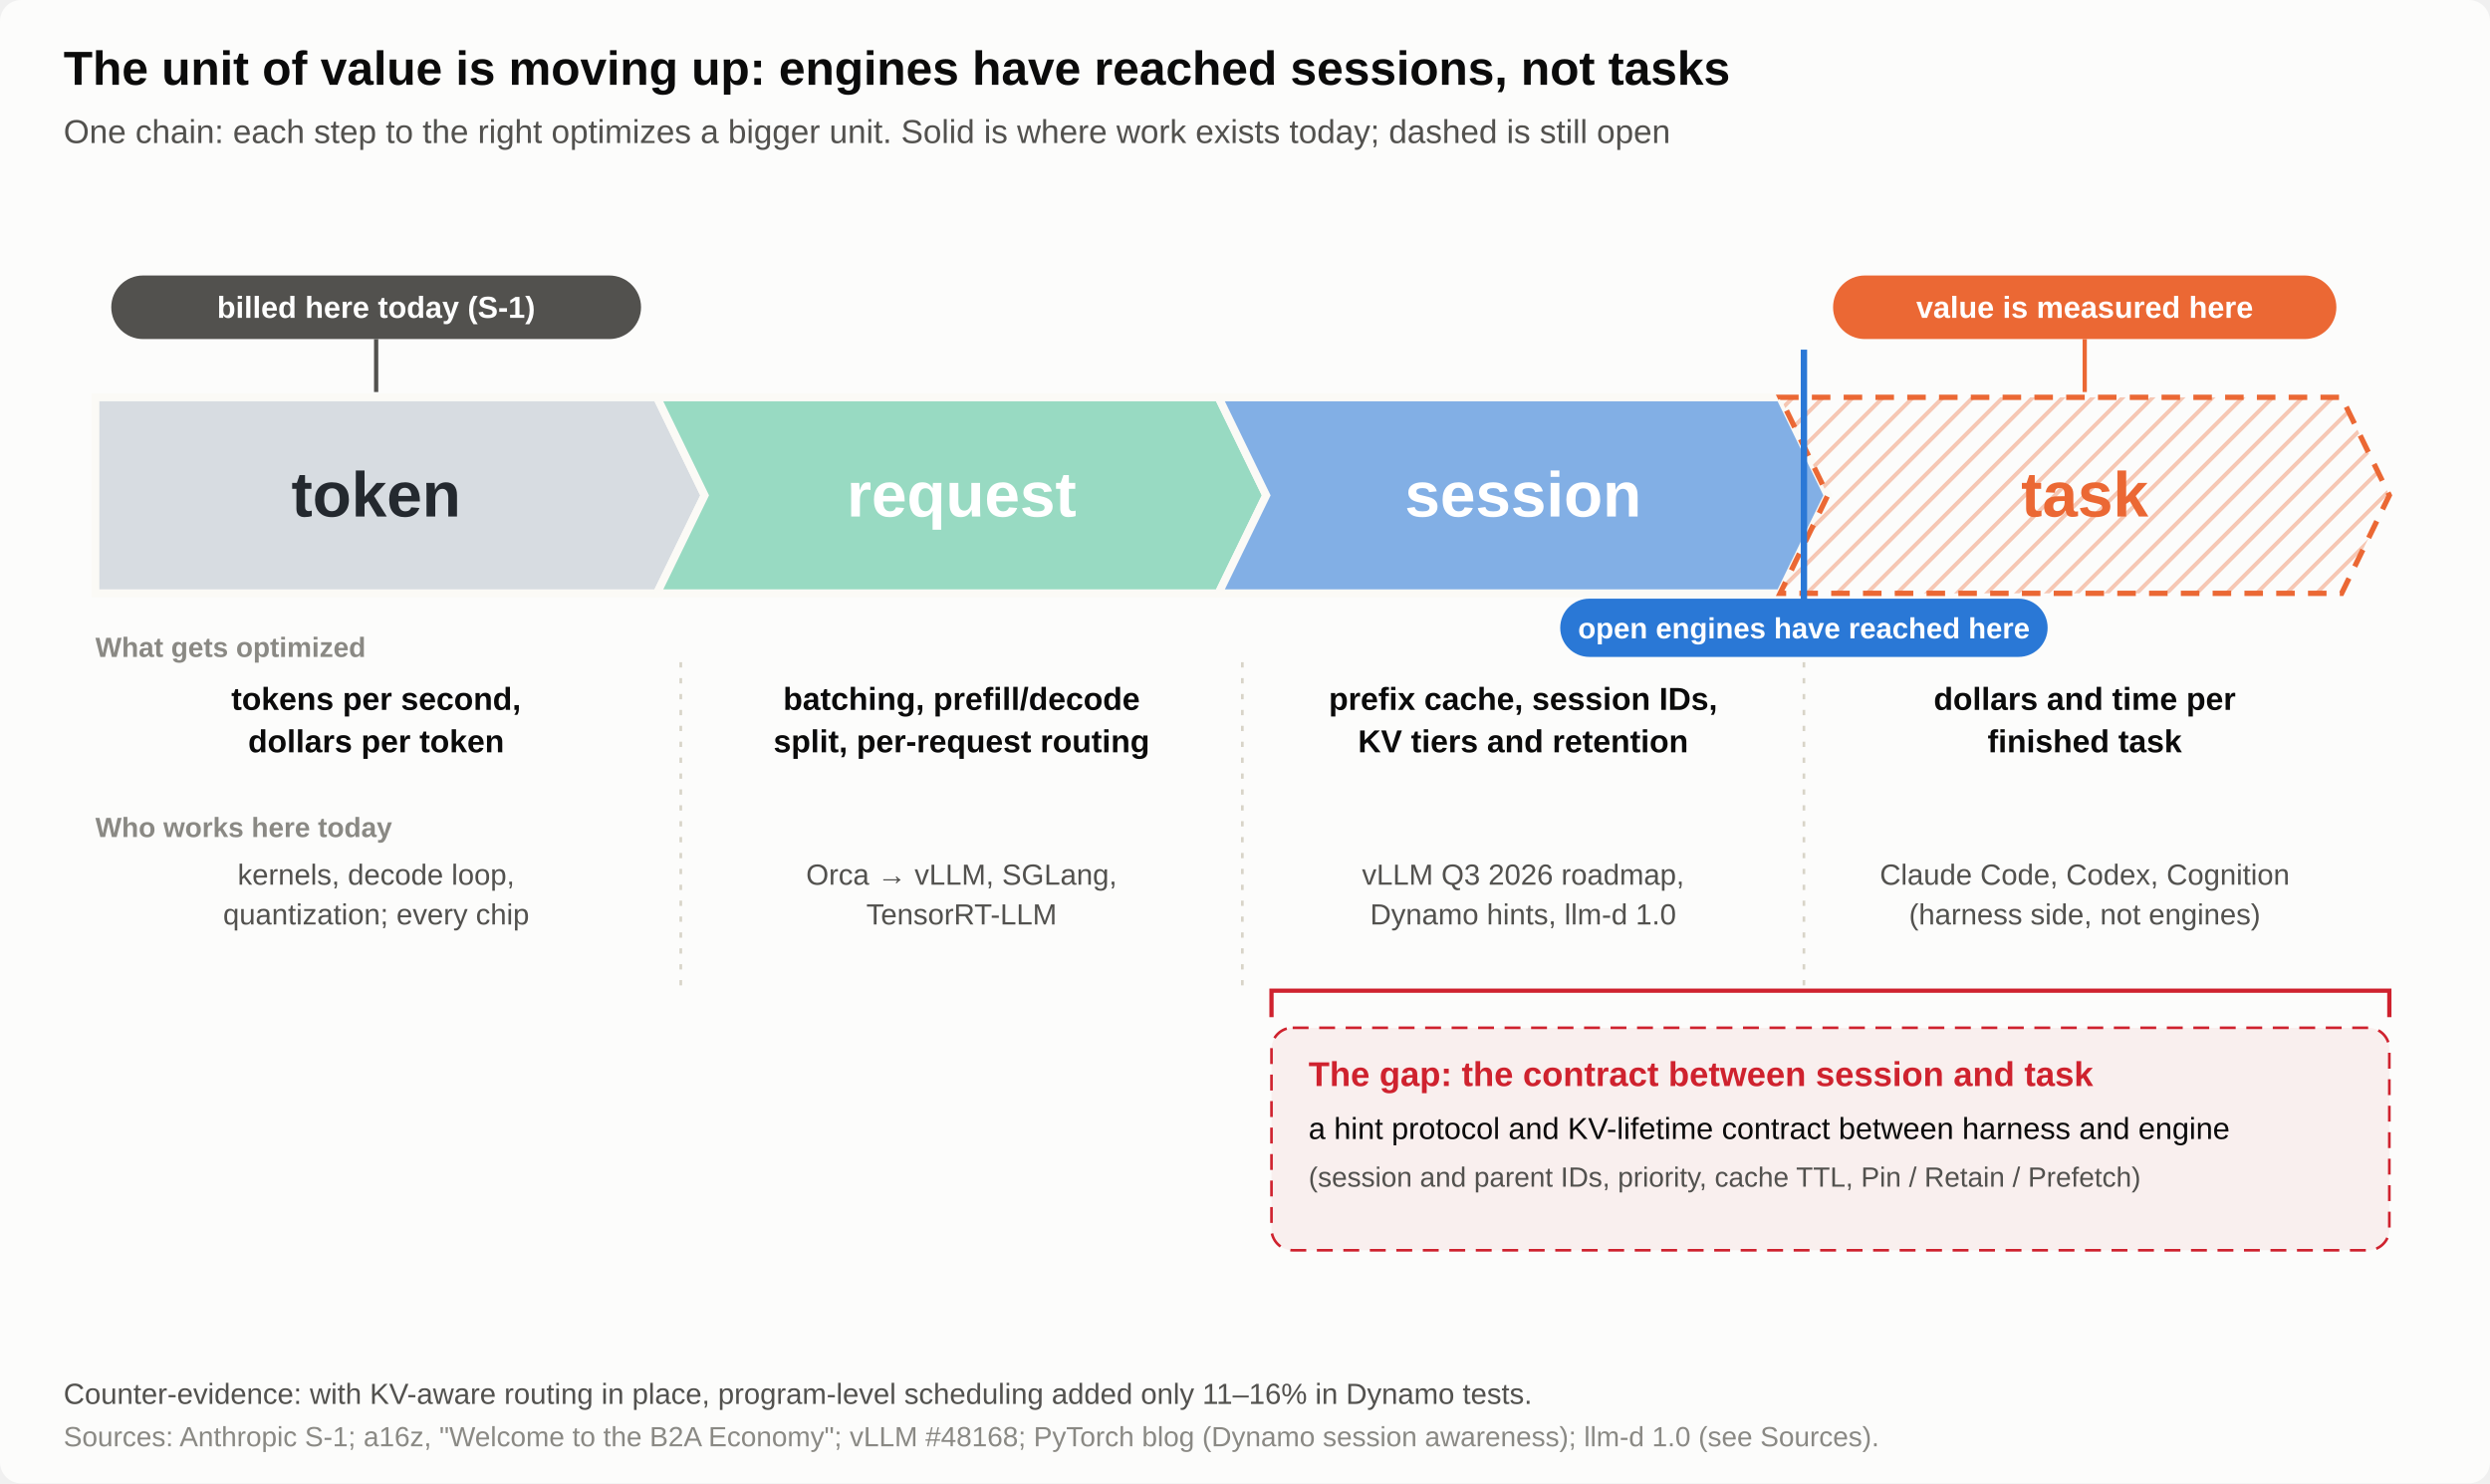
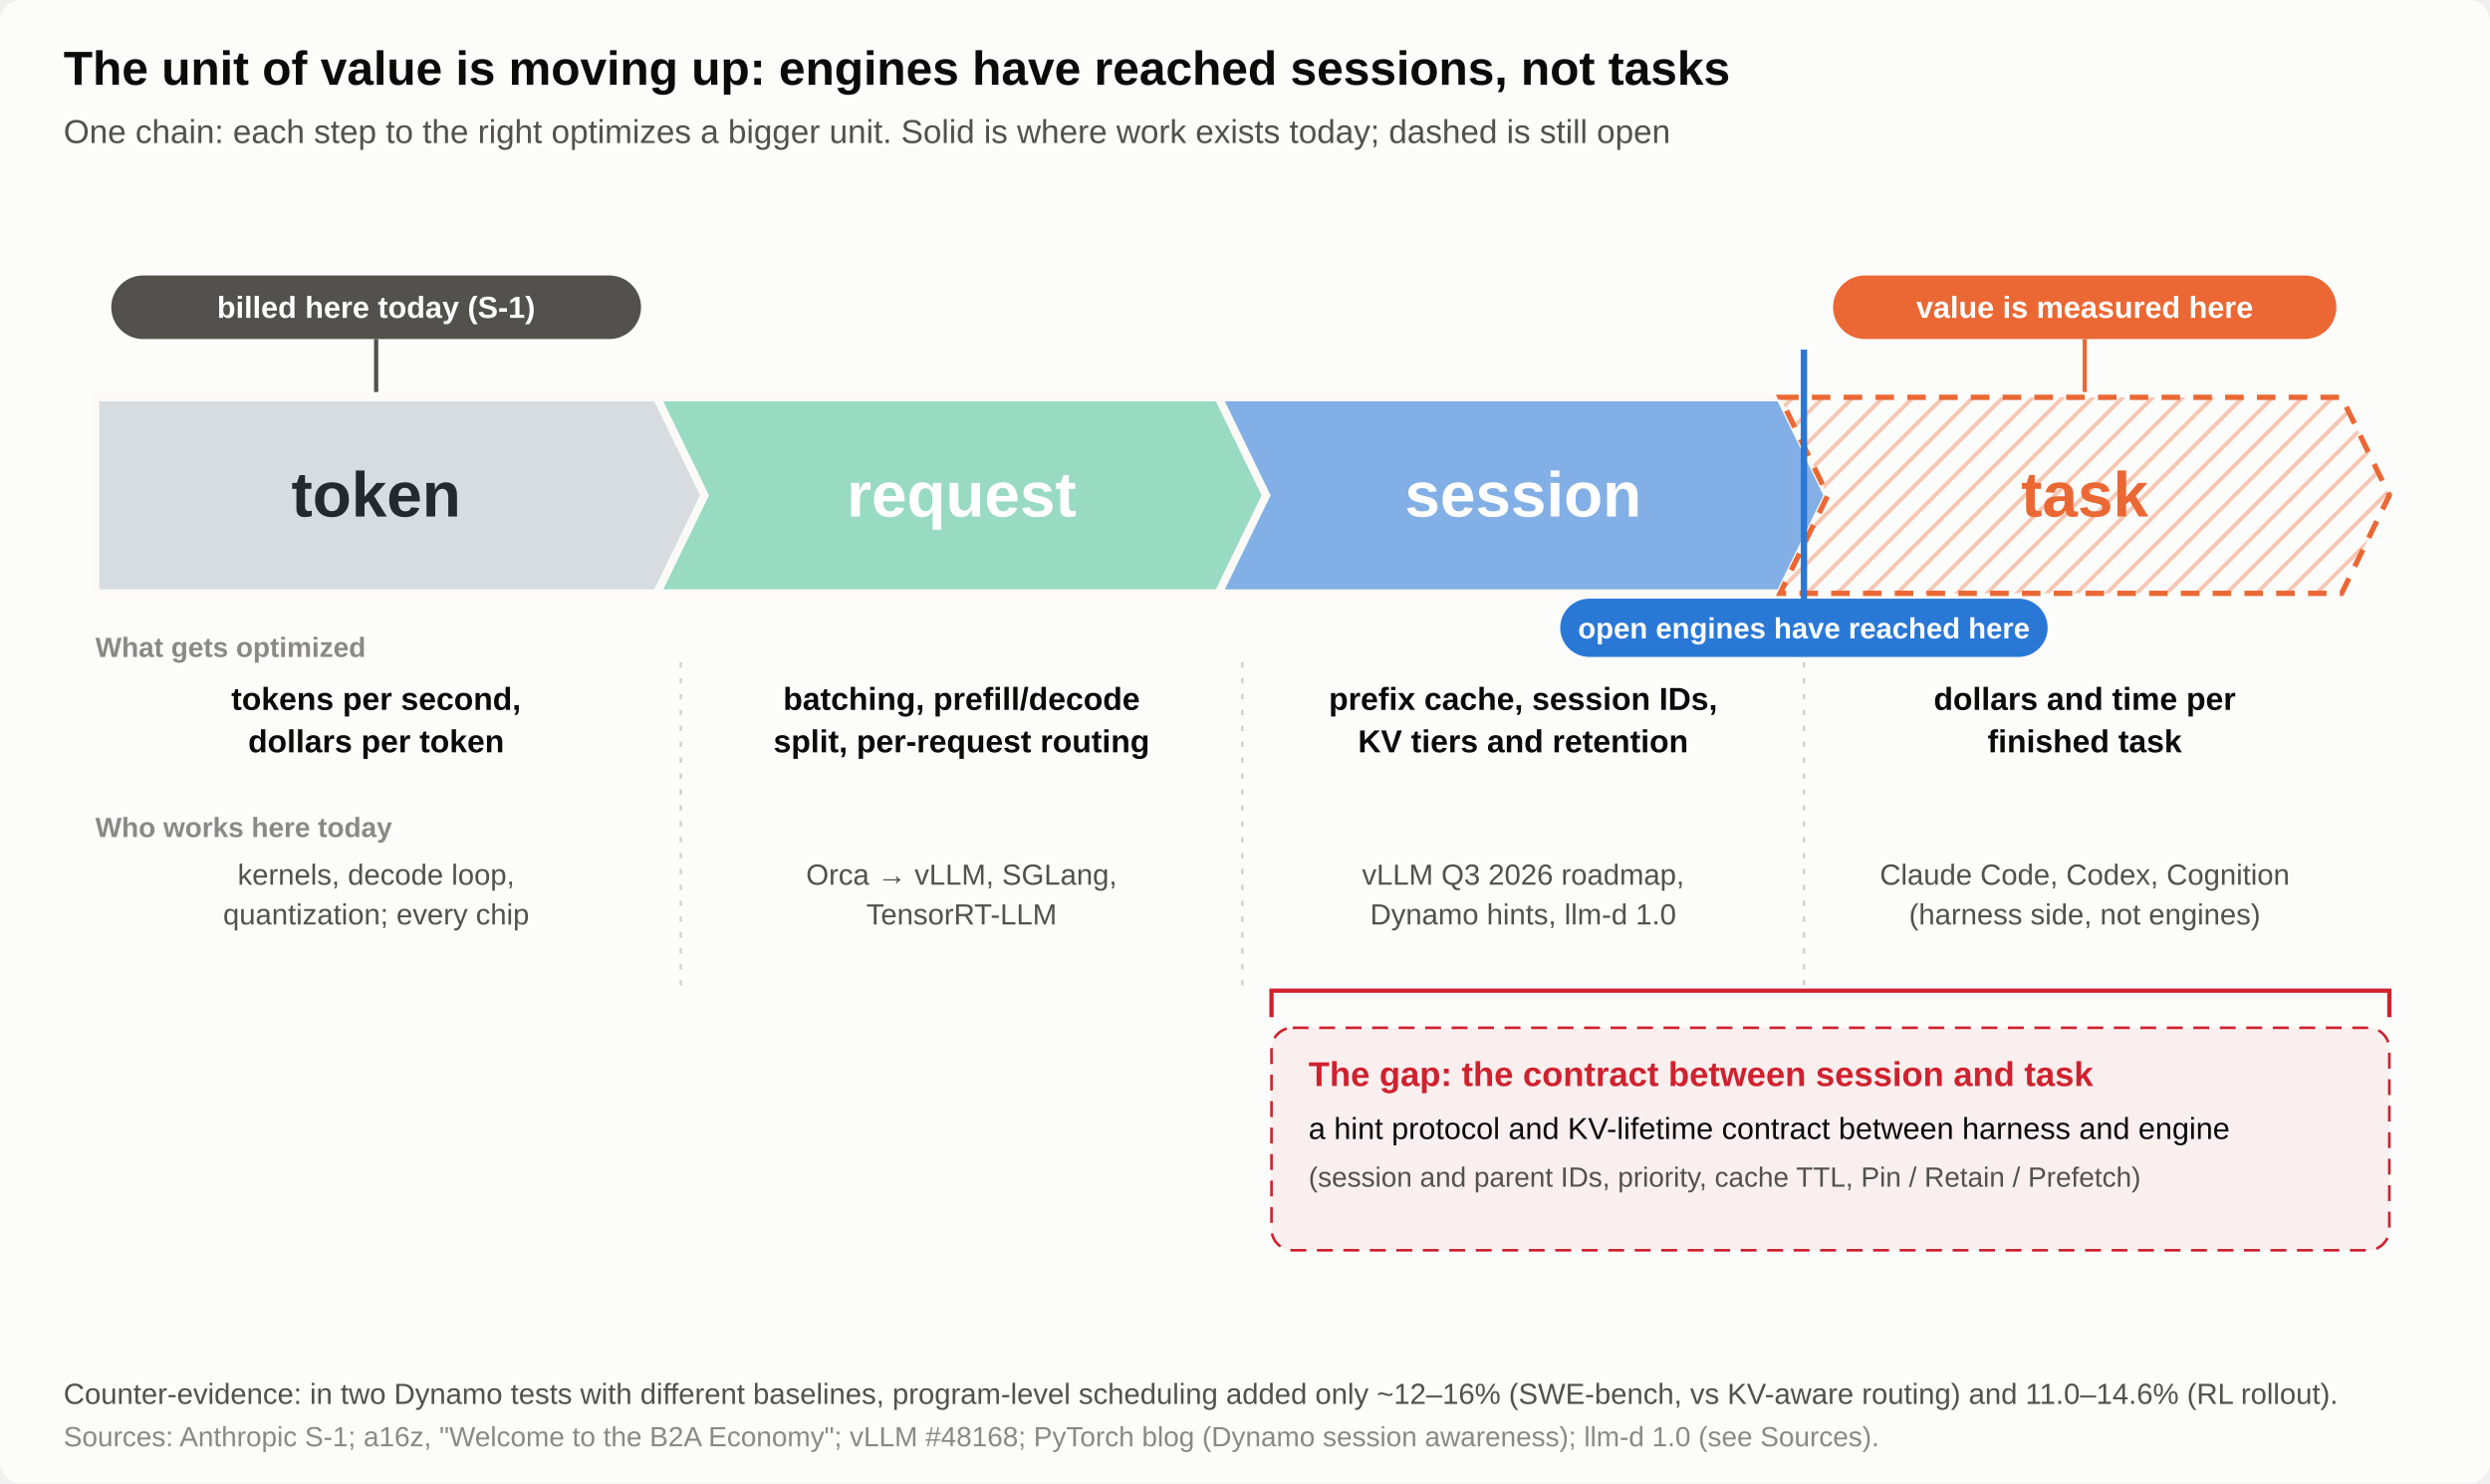
<svg xmlns="http://www.w3.org/2000/svg" viewBox="0 0 940 560" class="s" role="img" aria-label="The unit of value is moving up: engines have reached sessions, not tasks">
  <style>
.s{font-family:-apple-system,"Segoe UI","PingFang SC","Noto Sans SC","Helvetica Neue",Arial,sans-serif}
.bg{fill:#fcfcfb}.t1{fill:#0b0b0b}.t2{fill:#52514e}.t3{fill:#8a8984}.w{fill:#ffffff}
.ln{stroke:#9b9a95;stroke-width:1.3;fill:none}.lnd{stroke:#9b9a95;stroke-width:1.2;fill:none;stroke-dasharray:4 3}
.box{fill:#fcfcfb;stroke:#9b9a95;stroke-width:1.2}.soft{fill:#f3f2ef}.lane{fill:#f3f2ef}
.m1{fill:#2a78d6}.m2{fill:#eb6834}.m3{fill:#1baf7a}.m4{fill:#8a63d2}.m5{fill:#7f8fa6}.m6{fill:#b5b0a2}
.b1{fill:#2a78d6;fill-opacity:.12;stroke:#2a78d6;stroke-width:1.3}.b2{fill:#eb6834;fill-opacity:.12;stroke:#eb6834;stroke-width:1.3}
.b3{fill:#1baf7a;fill-opacity:.12;stroke:#1baf7a;stroke-width:1.3}.b5{fill:#7f8fa6;fill-opacity:.12;stroke:#7f8fa6;stroke-width:1.3}
.ah{fill:#9b9a95}.yr{stroke:#e3e1da;stroke-width:1}.hl{fill:#eb6834;fill-opacity:.07}
@media (prefers-color-scheme:dark){.bg,.box{fill:#1a1a19}.t1{fill:#f0efec}.t2{fill:#c3c2b7}.t3{fill:#8f8e88}.soft,.lane{fill:#242422}
.ln,.lnd,.box{stroke:#6d6c66}.ah{fill:#6d6c66}.yr{stroke:#2e2e2b}.m1{fill:#3987e5}.m2{fill:#d95926}.hl{fill:#d95926;fill-opacity:.10}}
</style>
  <defs>
    <marker id="ar" viewBox="0 0 10 10" refX="9" refY="5" markerWidth="7" markerHeight="7" orient="auto">
      <path class="ah" d="M0,0 L10,5 L0,10 z" />
    </marker>
  </defs>
  <rect class="bg" width="940" height="560" rx="8" />
  <text class="t1" x="24" y="32" font-size="18" font-weight="600">The unit of value is moving up: engines have reached sessions, not tasks</text>
  <text class="t2" x="24" y="54" font-size="12.5">One chain: each step to the right optimizes a bigger unit. Solid is where work exists today; dashed is still open</text>
  <defs>
    <pattern id="hatch" width="8" height="8" patternUnits="userSpaceOnUse" patternTransform="rotate(45)">
      <line x1="0" y1="0" x2="0" y2="8" stroke="#eb6834" stroke-opacity=".35" stroke-width="3" />
    </pattern>
  </defs>
  <polygon points="36.0,150.0 248.0,150.0 266.0,187.0 248.0,224.0 36.0,224.0" fill="#7f8fa6" fill-opacity="0.30" stroke="#fbfaf6" stroke-width="3" />
  <text x="142.0" y="195.0" font-size="24" font-weight="800" fill="#24292f" text-anchor="middle">token</text>
  <text class="t1" x="142.0" y="268.0" font-size="12" text-anchor="middle" font-weight="600">tokens per second,</text>
  <text class="t1" x="142.0" y="284.0" font-size="12" text-anchor="middle" font-weight="600">dollars per token</text>
  <text class="t2" x="142.0" y="334.0" font-size="11" text-anchor="middle">kernels, decode loop,</text>
  <text class="t2" x="142.0" y="349.0" font-size="11" text-anchor="middle">quantization; every chip</text>
  <line x1="257.0" y1="250" x2="257.0" y2="374" stroke="#d8d4c8" stroke-dasharray="2 4" />
  <polygon points="248.0,150.0 460.0,150.0 478.0,187.0 460.0,224.0 248.0,224.0 266.0,187.0" fill="#1baf7a" fill-opacity="0.44" stroke="#fbfaf6" stroke-width="3" />
  <text x="363.0" y="195.0" font-size="24" font-weight="800" fill="#ffffff" text-anchor="middle">request</text>
  <text class="t1" x="363.0" y="268.0" font-size="12" text-anchor="middle" font-weight="600">batching, prefill/decode</text>
  <text class="t1" x="363.0" y="284.0" font-size="12" text-anchor="middle" font-weight="600">split, per-request routing</text>
  <text class="t2" x="363.0" y="334.0" font-size="11" text-anchor="middle">Orca → vLLM, SGLang,</text>
  <text class="t2" x="363.0" y="349.0" font-size="11" text-anchor="middle">TensorRT-LLM</text>
  <line x1="469.0" y1="250" x2="469.0" y2="374" stroke="#d8d4c8" stroke-dasharray="2 4" />
  <polygon points="460.0,150.0 672.0,150.0 690.0,187.0 672.0,224.0 460.0,224.0 478.0,187.0" fill="#2a78d6" fill-opacity="0.58" stroke="#fbfaf6" stroke-width="3" />
  <text x="575.0" y="195.0" font-size="24" font-weight="800" fill="#ffffff" text-anchor="middle">session</text>
  <text class="t1" x="575.0" y="268.0" font-size="12" text-anchor="middle" font-weight="600">prefix cache, session IDs,</text>
  <text class="t1" x="575.0" y="284.0" font-size="12" text-anchor="middle" font-weight="600">KV tiers and retention</text>
  <text class="t2" x="575.0" y="334.0" font-size="11" text-anchor="middle">vLLM Q3 2026 roadmap,</text>
  <text class="t2" x="575.0" y="349.0" font-size="11" text-anchor="middle">Dynamo hints, llm-d 1.0</text>
  <line x1="681.0" y1="250" x2="681.0" y2="374" stroke="#d8d4c8" stroke-dasharray="2 4" />
  <polygon points="672.0,150.0 884.0,150.0 902.0,187.0 884.0,224.0 672.0,224.0 690.0,187.0" fill="url(#hatch)" stroke="#eb6834" stroke-width="2" stroke-dasharray="7 5" />
  <text x="787.0" y="195.0" font-size="24" font-weight="800" fill="#eb6834" text-anchor="middle">task</text>
  <text class="t1" x="787.0" y="268.0" font-size="12" text-anchor="middle" font-weight="600">dollars and time per</text>
  <text class="t1" x="787.0" y="284.0" font-size="12" text-anchor="middle" font-weight="600">finished task</text>
  <text class="t2" x="787.0" y="334.0" font-size="11" text-anchor="middle">Claude Code, Codex, Cognition</text>
  <text class="t2" x="787.0" y="349.0" font-size="11" text-anchor="middle">(harness side, not engines)</text>
  <text class="t3" x="36.0" y="248.0" font-size="10.5" text-anchor="start" font-weight="700">What gets optimized</text>
  <text class="t3" x="36.0" y="316.0" font-size="10.5" text-anchor="start" font-weight="700">Who works here today</text>
  <rect x="42.0" y="104" width="200" height="24" rx="12" fill="#52514e" />
  <text x="142.0" y="120" font-size="11.5" font-weight="700" fill="#fff" text-anchor="middle">billed here today (S-1)</text>
  <line x1="142.0" y1="128" x2="142.0" y2="148" stroke="#52514e" stroke-width="1.6" />
  <rect x="692.0" y="104" width="190" height="24" rx="12" fill="#eb6834" />
  <text x="787.0" y="120" font-size="11.5" font-weight="700" fill="#fff" text-anchor="middle">value is measured here</text>
  <line x1="787.0" y1="128" x2="787.0" y2="148" stroke="#eb6834" stroke-width="1.6" />
  <line x1="681.0" y1="132" x2="681.0" y2="242" stroke="#2a78d6" stroke-width="2.4" />
  <rect x="589.0" y="226" width="184" height="22" rx="11" fill="#2a78d6" />
  <text x="681.0" y="241" font-size="11" font-weight="700" fill="#fff" text-anchor="middle">open engines have reached here</text>
  <path d="M480,384 L480,374 L902,374 L902,384" fill="none" stroke="#cf222e" stroke-width="1.6" />
  <rect x="480" y="388" width="422" height="84" rx="8" fill="#cf222e" fill-opacity=".06" stroke="#cf222e" stroke-dasharray="6 4" />
  <text x="494" y="410" font-size="13" font-weight="700" fill="#cf222e">The gap: the contract between session and task</text>
  <text class="t1" x="494.0" y="430.0" font-size="11.5" text-anchor="start">a hint protocol and KV-lifetime contract between harness and engine</text>
  <text class="t2" x="494.0" y="448.0" font-size="10.5" text-anchor="start">(session and parent IDs, priority, cache TTL, Pin / Retain / Prefetch)</text>
-   <text class="t2" x="24.0" y="530.0" font-size="11" text-anchor="start">Counter-evidence: with KV-aware routing in place, program-level scheduling added only 11–16% in Dynamo tests.</text>
+   <text class="t2" x="24.0" y="530.0" font-size="11" text-anchor="start">Counter-evidence: in two Dynamo tests with different baselines, program-level scheduling added only ~12–16% (SWE-bench, vs KV-aware routing) and 11.0–14.6% (RL rollout).</text>
  <text class="t3" x="24.0" y="546.0" font-size="10.5" text-anchor="start">Sources: Anthropic S-1; a16z, "Welcome to the B2A Economy"; vLLM #48168; PyTorch blog (Dynamo session awareness); llm-d 1.0 (see Sources).</text>
</svg>
